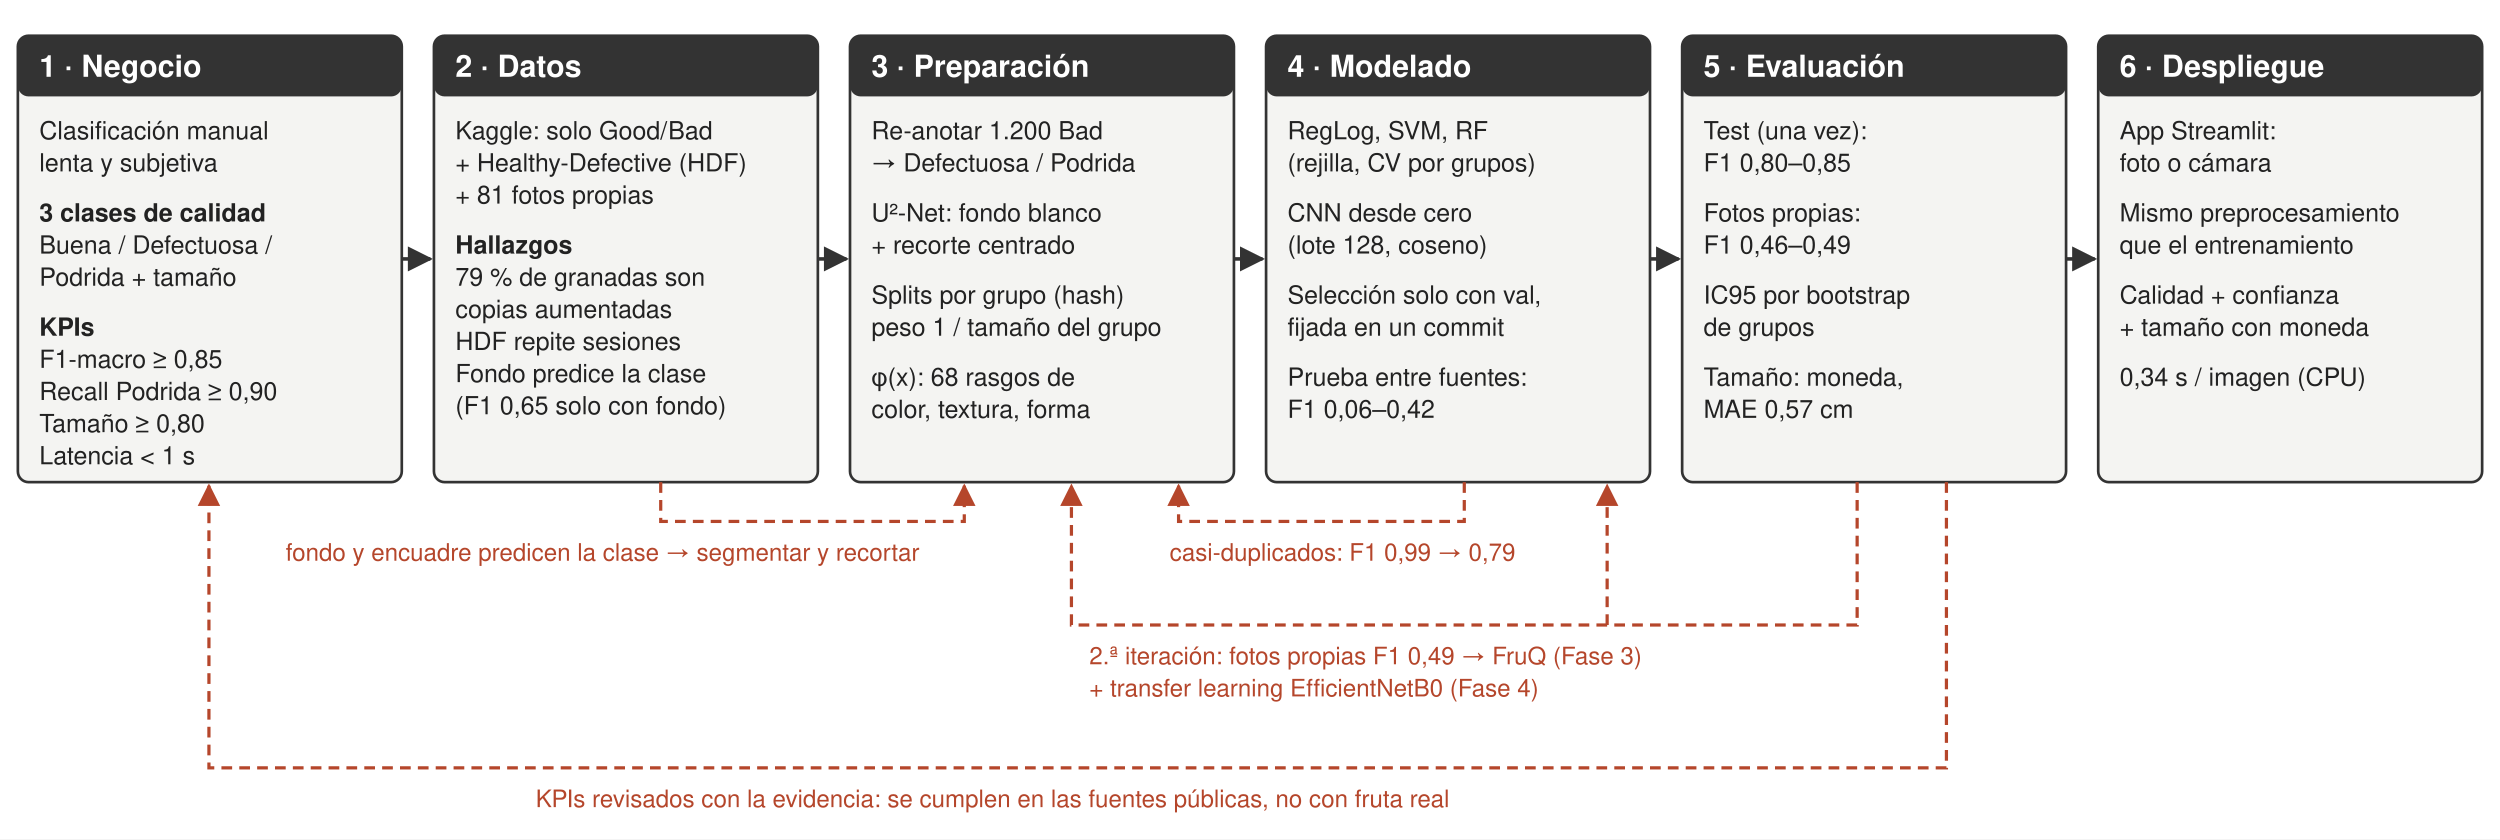
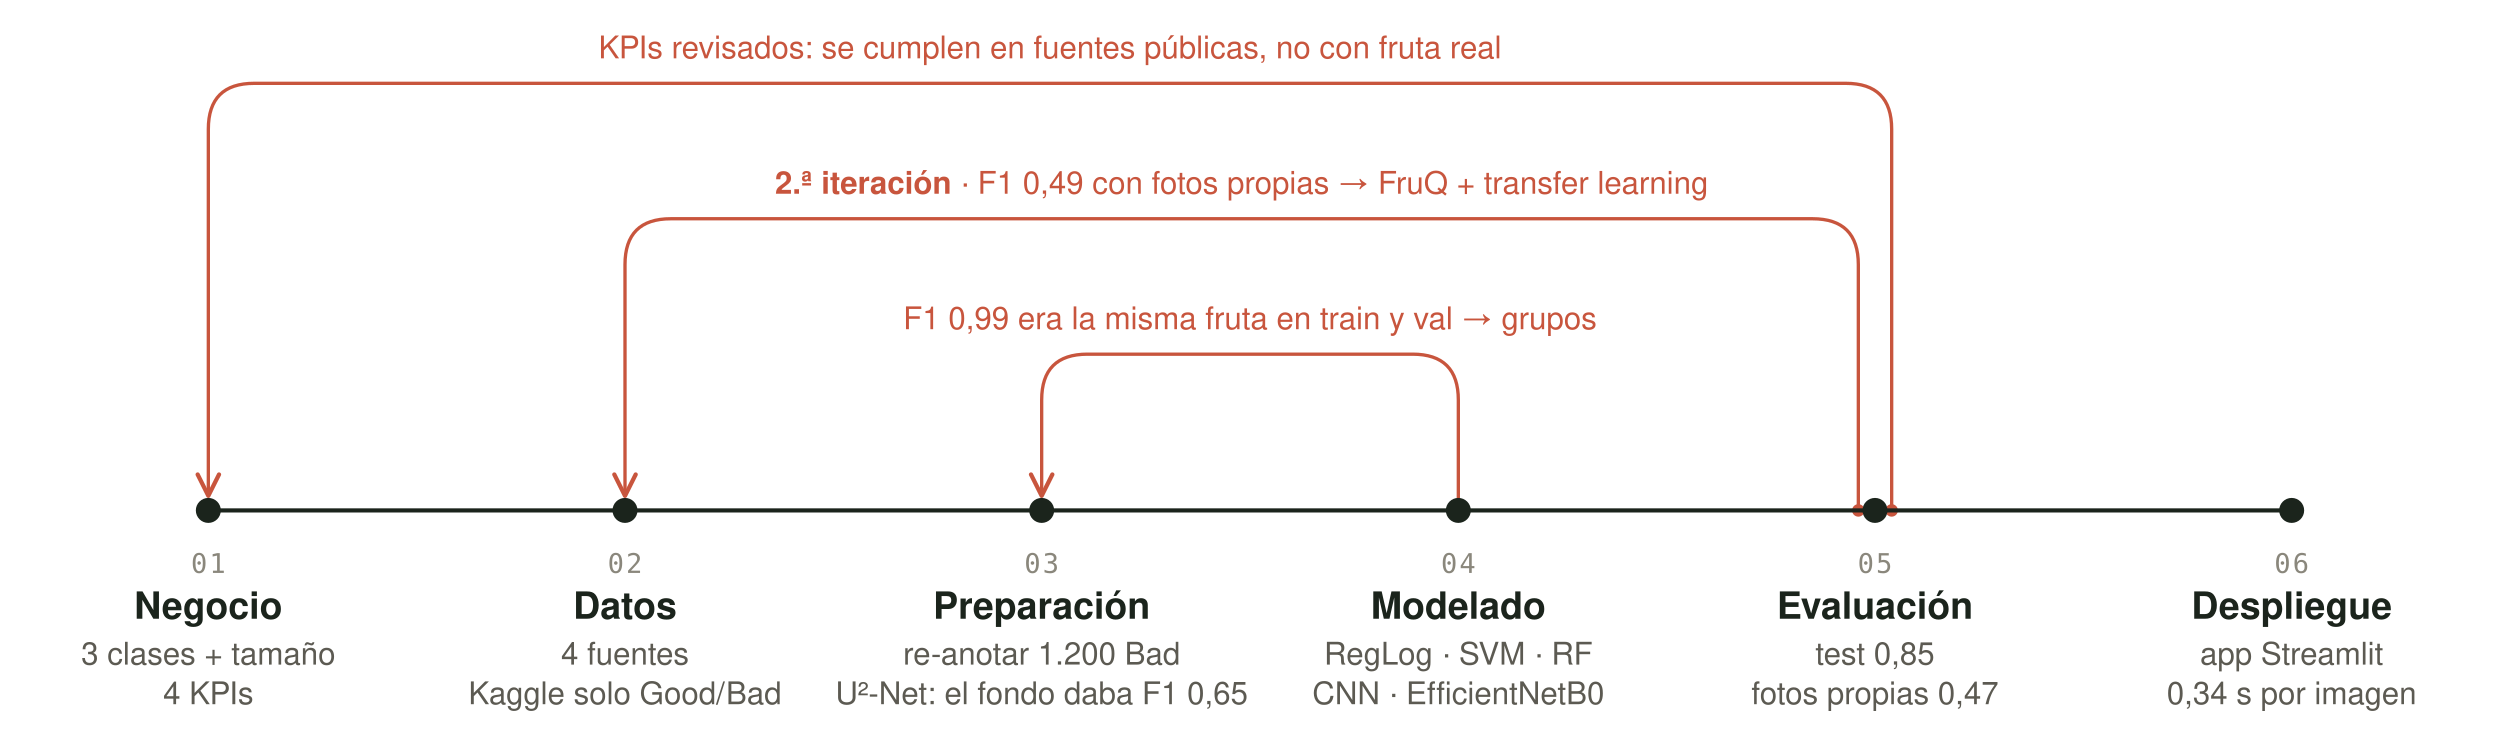
- <svg xmlns="http://www.w3.org/2000/svg" viewBox="0 0 1400 470" font-family="Helvetica, Arial, sans-serif">
+ <svg xmlns="http://www.w3.org/2000/svg" viewBox="0 55 1200 360" font-family="Helvetica Neue, Helvetica, Arial, sans-serif">
  <defs>
-     <marker id="f" viewBox="0 0 10 10" refX="9" refY="5" markerWidth="7" markerHeight="7" orient="auto-start-reverse">
-       <path d="M0 0 L10 5 L0 10 z" fill="#333" />
-     </marker>
-     <marker id="r" viewBox="0 0 10 10" refX="9" refY="5" markerWidth="7" markerHeight="7" orient="auto-start-reverse">
-       <path d="M0 0 L10 5 L0 10 z" fill="#b5462b" />
+     <marker id="p" viewBox="0 0 10 10" refX="9" refY="5" markerWidth="8" markerHeight="8" orient="auto">
+       <path d="M1 1 L9 5 L1 9" fill="none" stroke="#c8553d" stroke-width="1.6" stroke-linecap="round" stroke-linejoin="round" />
    </marker>
  </defs>
-   <rect width="1400" height="470" fill="#fff" />
  <style>
-     .box { fill: #f4f4f2; stroke: #333; stroke-width: 1.5; }
-     .head { fill: #333; }
-     .ht { fill: #fff; font-size: 17px; font-weight: bold; }
-     .t { fill: #222; font-size: 14px; }
-     .k { fill: #222; font-size: 14px; font-weight: bold; }
-     .fb { fill: none; stroke: #b5462b; stroke-width: 1.8; stroke-dasharray: 6 4; }
-     .ft { fill: #b5462b; font-size: 13.5px; }
+     .eje { stroke: #1b241c; stroke-width: 2; }
+     .arco { fill: none; stroke: #c8553d; stroke-width: 1.6; }
+     .num { fill: #8a877c; font-family: Menlo, monospace; font-size: 13px; letter-spacing: 1px; }
+     .fase { fill: #1b241c; font-size: 18px; font-weight: bold; }
+     .dato { fill: #5c5a52; font-size: 15px; }
+     .hall { fill: #c8553d; font-size: 15px; }
+     .hall b, .k { font-weight: bold; }
  </style>
-   <rect class="box" x="10" y="20" width="215" height="250" rx="6" />
-   <rect class="head" x="10" y="20" width="215" height="34" rx="6" />
-   <text class="ht" x="22" y="43">1 · Negocio</text>
-   <text class="t" x="22" y="78">Clasificación manual</text>
-   <text class="t" x="22" y="96">lenta y subjetiva</text>
-   <text class="k" x="22" y="124">3 clases de calidad</text>
-   <text class="t" x="22" y="142">Buena / Defectuosa /</text>
-   <text class="t" x="22" y="160">Podrida + tamaño</text>
-   <text class="k" x="22" y="188">KPIs</text>
-   <text class="t" x="22" y="206">F1-macro ≥ 0,85</text>
-   <text class="t" x="22" y="224">Recall Podrida ≥ 0,90</text>
-   <text class="t" x="22" y="242">Tamaño ≥ 0,80</text>
-   <text class="t" x="22" y="260">Latencia &lt; 1 s</text>
-   <rect class="box" x="243" y="20" width="215" height="250" rx="6" />
-   <rect class="head" x="243" y="20" width="215" height="34" rx="6" />
-   <text class="ht" x="255" y="43">2 · Datos</text>
-   <text class="t" x="255" y="78">Kaggle: solo Good/Bad</text>
-   <text class="t" x="255" y="96">+ Healthy-Defective (HDF)</text>
-   <text class="t" x="255" y="114">+ 81 fotos propias</text>
-   <text class="k" x="255" y="142">Hallazgos</text>
-   <text class="t" x="255" y="160">79 % de granadas son</text>
-   <text class="t" x="255" y="178">copias aumentadas</text>
-   <text class="t" x="255" y="196">HDF repite sesiones</text>
-   <text class="t" x="255" y="214">Fondo predice la clase</text>
-   <text class="t" x="255" y="232">(F1 0,65 solo con fondo)</text>
-   <rect class="box" x="476" y="20" width="215" height="250" rx="6" />
-   <rect class="head" x="476" y="20" width="215" height="34" rx="6" />
-   <text class="ht" x="488" y="43">3 · Preparación</text>
-   <text class="t" x="488" y="78">Re-anotar 1.200 Bad</text>
-   <text class="t" x="488" y="96">→ Defectuosa / Podrida</text>
-   <text class="t" x="488" y="124">U²-Net: fondo blanco</text>
-   <text class="t" x="488" y="142">+ recorte centrado</text>
-   <text class="t" x="488" y="170">Splits por grupo (hash)</text>
-   <text class="t" x="488" y="188">peso 1 / tamaño del grupo</text>
-   <text class="t" x="488" y="216">φ(x): 68 rasgos de</text>
-   <text class="t" x="488" y="234">color, textura, forma</text>
-   <rect class="box" x="709" y="20" width="215" height="250" rx="6" />
-   <rect class="head" x="709" y="20" width="215" height="34" rx="6" />
-   <text class="ht" x="721" y="43">4 · Modelado</text>
-   <text class="t" x="721" y="78">RegLog, SVM, RF</text>
-   <text class="t" x="721" y="96">(rejilla, CV por grupos)</text>
-   <text class="t" x="721" y="124">CNN desde cero</text>
-   <text class="t" x="721" y="142">(lote 128, coseno)</text>
-   <text class="t" x="721" y="170">Selección solo con val,</text>
-   <text class="t" x="721" y="188">fijada en un commit</text>
-   <text class="t" x="721" y="216">Prueba entre fuentes:</text>
-   <text class="t" x="721" y="234">F1 0,06–0,42</text>
-   <rect class="box" x="942" y="20" width="215" height="250" rx="6" />
-   <rect class="head" x="942" y="20" width="215" height="34" rx="6" />
-   <text class="ht" x="954" y="43">5 · Evaluación</text>
-   <text class="t" x="954" y="78">Test (una vez):</text>
-   <text class="t" x="954" y="96">F1 0,80–0,85</text>
-   <text class="t" x="954" y="124">Fotos propias:</text>
-   <text class="t" x="954" y="142">F1 0,46–0,49</text>
-   <text class="t" x="954" y="170">IC95 por bootstrap</text>
-   <text class="t" x="954" y="188">de grupos</text>
-   <text class="t" x="954" y="216">Tamaño: moneda,</text>
-   <text class="t" x="954" y="234">MAE 0,57 cm</text>
-   <rect class="box" x="1175" y="20" width="215" height="250" rx="6" />
-   <rect class="head" x="1175" y="20" width="215" height="34" rx="6" />
-   <text class="ht" x="1187" y="43">6 · Despliegue</text>
-   <text class="t" x="1187" y="78">App Streamlit:</text>
-   <text class="t" x="1187" y="96">foto o cámara</text>
-   <text class="t" x="1187" y="124">Mismo preprocesamiento</text>
-   <text class="t" x="1187" y="142">que el entrenamiento</text>
-   <text class="t" x="1187" y="170">Calidad + confianza</text>
-   <text class="t" x="1187" y="188">+ tamaño con moneda</text>
-   <text class="t" x="1187" y="216">0,34 s / imagen (CPU)</text>
-   <line x1="225" y1="145" x2="241" y2="145" stroke="#333" stroke-width="2" marker-end="url(#f)" />
-   <line x1="458" y1="145" x2="474" y2="145" stroke="#333" stroke-width="2" marker-end="url(#f)" />
-   <line x1="691" y1="145" x2="707" y2="145" stroke="#333" stroke-width="2" marker-end="url(#f)" />
-   <line x1="924" y1="145" x2="940" y2="145" stroke="#333" stroke-width="2" marker-end="url(#f)" />
-   <line x1="1157" y1="145" x2="1173" y2="145" stroke="#333" stroke-width="2" marker-end="url(#f)" />
-   <path class="fb" d="M370 270 V292 H540 V272" marker-end="url(#r)" />
-   <text class="ft" x="160" y="314">fondo y encuadre predicen la clase → segmentar y recortar</text>
-   <path class="fb" d="M820 270 V292 H660 V272" marker-end="url(#r)" />
-   <text class="ft" x="655" y="314">casi-duplicados: F1 0,99 → 0,79</text>
-   <path class="fb" d="M1040 270 V350 H600 V272" marker-end="url(#r)" />
-   <path class="fb" d="M900 350 V272" marker-end="url(#r)" />
-   <text class="ft" x="610" y="372">2.ª iteración: fotos propias F1 0,49 → FruQ (Fase 3)</text>
-   <text class="ft" x="610" y="390">+ transfer learning EfficientNetB0 (Fase 4)</text>
-   <path class="fb" d="M1090 270 V430 H117 V272" marker-end="url(#r)" />
-   <text class="ft" x="300" y="452">KPIs revisados con la evidencia: se cumplen en las fuentes públicas, no con fruta real</text>
+   <rect y="55" width="1200" height="360" fill="#fff" />
+   <path class="arco" d="M908 300 V117 Q908 95 886 95 H122 Q100 95 100 117 V293" marker-end="url(#p)" />
+   <path class="arco" d="M892 300 V182 Q892 160 870 160 H322 Q300 160 300 182 V293" marker-end="url(#p)" />
+   <path class="arco" d="M700 300 V247 Q700 225 678 225 H522 Q500 225 500 247 V293" marker-end="url(#p)" />
+   <circle cx="908" cy="300" r="3" fill="#c8553d" />
+   <circle cx="892" cy="300" r="3" fill="#c8553d" />
+   <circle cx="700" cy="300" r="3" fill="#c8553d" />
+   <text class="hall" x="504" y="83" text-anchor="middle">KPIs revisados: se cumplen en fuentes públicas, no con fruta real</text>
+   <text class="hall" x="596" y="148" text-anchor="middle">
+     <tspan class="k">2.ª iteración</tspan> · F1 0,49 con fotos propias → FruQ + transfer learning</text>
+   <text class="hall" x="600" y="213" text-anchor="middle">F1 0,99 era la misma fruta en train y val → grupos</text>
+   <line class="eje" x1="100" y1="300" x2="1100" y2="300" />
+   <g fill="#1b241c">
+     <circle cx="100" cy="300" r="6" />
+     <circle cx="300" cy="300" r="6" />
+     <circle cx="500" cy="300" r="6" />
+     <circle cx="700" cy="300" r="6" />
+     <circle cx="900" cy="300" r="6" />
+     <circle cx="1100" cy="300" r="6" />
+   </g>
+   <g text-anchor="middle">
+     <text class="num" x="100" y="330">01</text>
+     <text class="fase" x="100" y="352">Negocio</text>
+     <text class="dato" x="100" y="374">3 clases + tamaño</text>
+     <text class="dato" x="100" y="393">4 KPIs</text>
+     <text class="num" x="300" y="330">02</text>
+     <text class="fase" x="300" y="352">Datos</text>
+     <text class="dato" x="300" y="374">4 fuentes</text>
+     <text class="dato" x="300" y="393">Kaggle solo Good/Bad</text>
+     <text class="num" x="500" y="330">03</text>
+     <text class="fase" x="500" y="352">Preparación</text>
+     <text class="dato" x="500" y="374">re-anotar 1.200 Bad</text>
+     <text class="dato" x="500" y="393">U²-Net: el fondo daba F1 0,65</text>
+     <text class="num" x="700" y="330">04</text>
+     <text class="fase" x="700" y="352">Modelado</text>
+     <text class="dato" x="700" y="374">RegLog · SVM · RF</text>
+     <text class="dato" x="700" y="393">CNN · EfficientNetB0</text>
+     <text class="num" x="900" y="330">05</text>
+     <text class="fase" x="900" y="352">Evaluación</text>
+     <text class="dato" x="900" y="374">test 0,85</text>
+     <text class="dato" x="900" y="393">fotos propias 0,47</text>
+     <text class="num" x="1100" y="330">06</text>
+     <text class="fase" x="1100" y="352">Despliegue</text>
+     <text class="dato" x="1100" y="374">app Streamlit</text>
+     <text class="dato" x="1100" y="393">0,34 s por imagen</text>
+   </g>
</svg>
